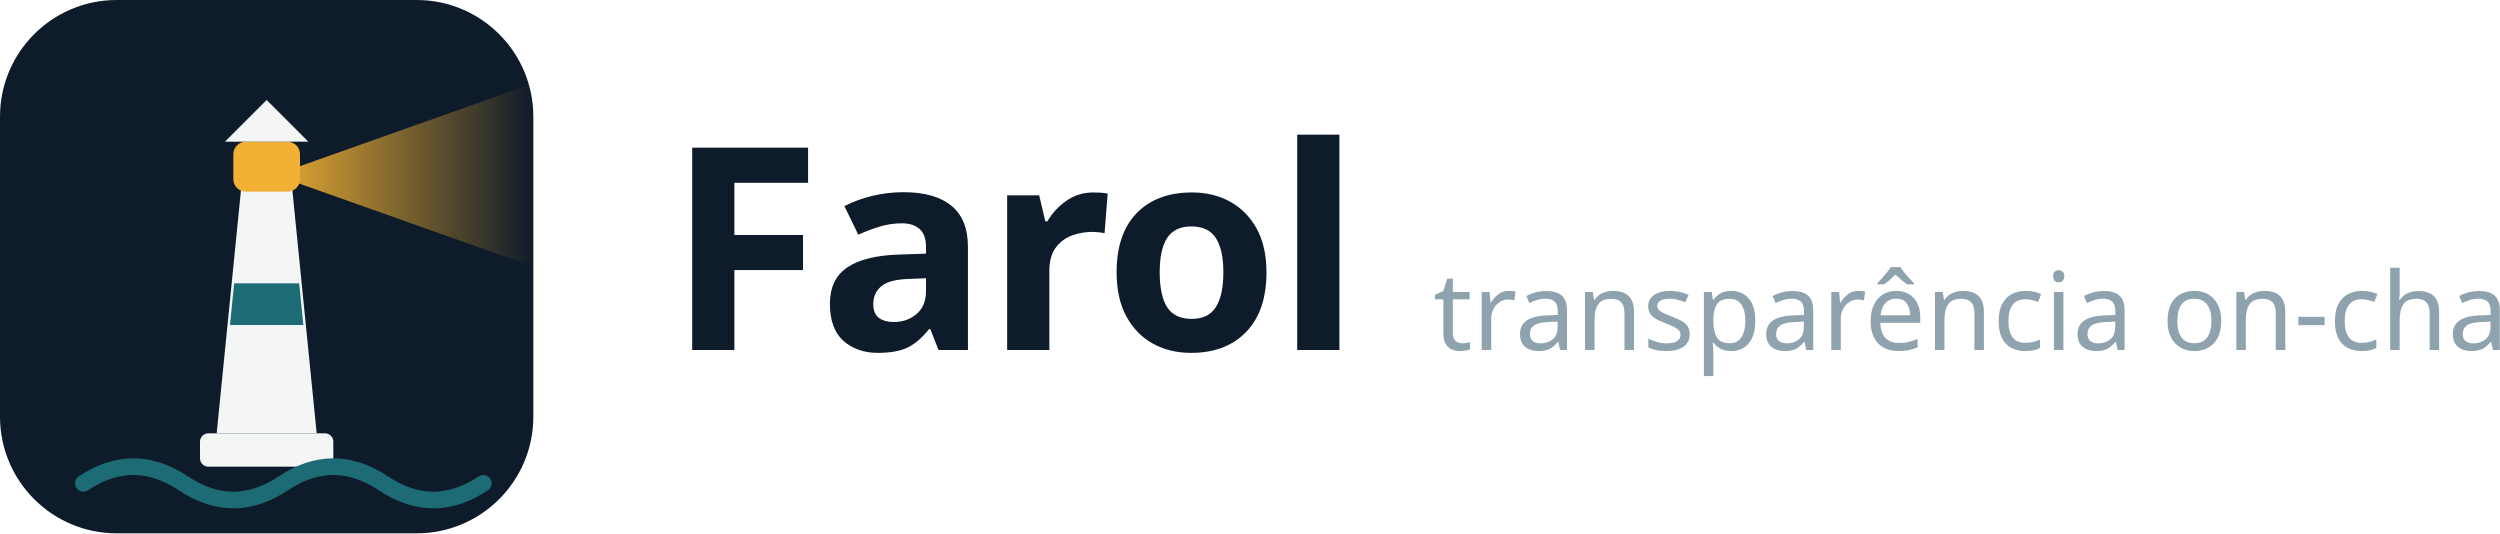
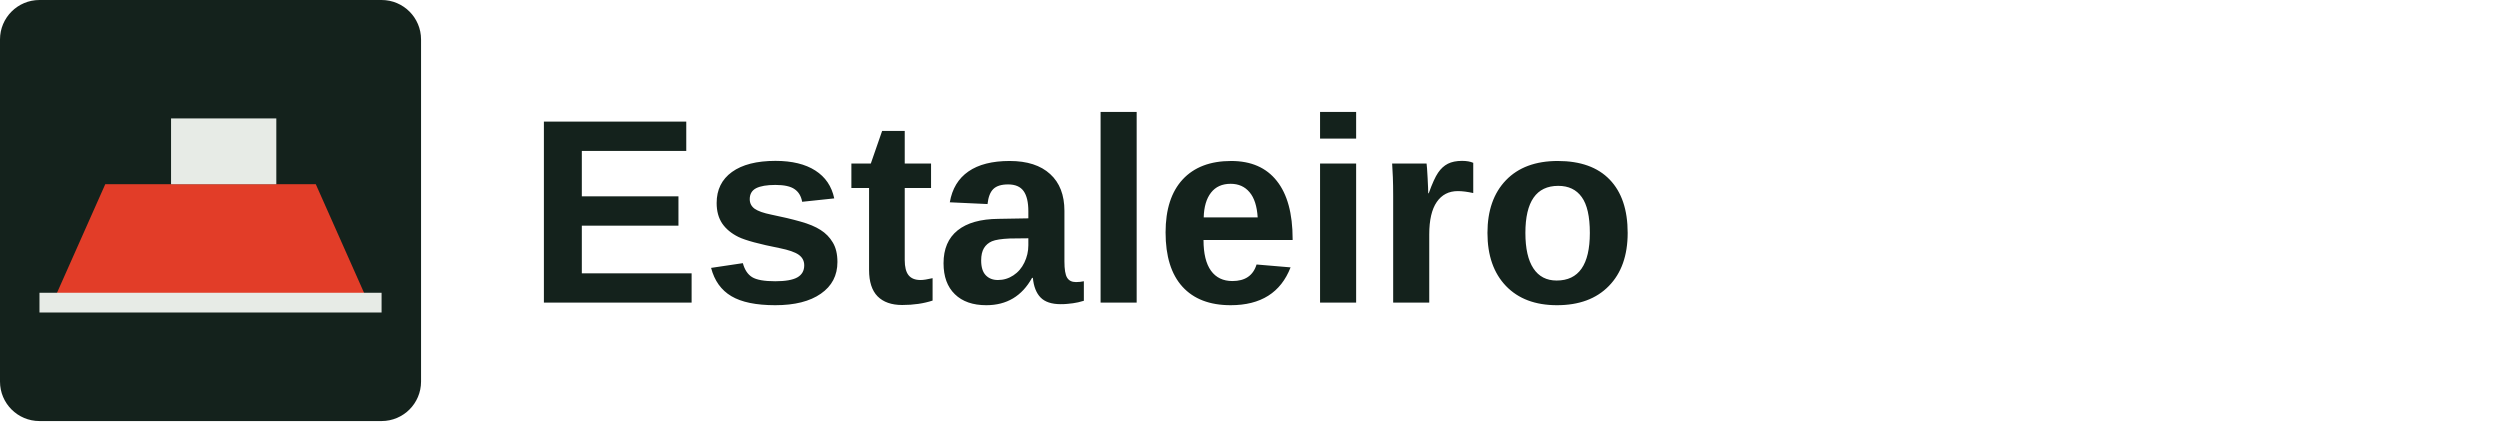
- <svg xmlns="http://www.w3.org/2000/svg" viewBox="0 0 300 64" width="300" height="64" role="img" aria-label="Farol">
-   <defs>
-     <linearGradient id="beam" x1="0" x2="1" y1="0" y2="0">
-       <stop offset="0" stop-color="#F2B134" stop-opacity="0.95" />
-       <stop offset="1" stop-color="#F2B134" stop-opacity="0" />
-     </linearGradient>
-   </defs>
-   <rect width="64" height="64" rx="14" fill="#0E1B2A" />
-   <path d="M33 21 L64 10 L64 32 Z" fill="url(#beam)" />
-   <path d="M26 52 L29 22 L35 22 L38 52 Z" fill="#F3F6F5" />
-   <rect x="24" y="52" width="16" height="4" rx="1" fill="#F3F6F5" />
-   <path d="M28.1 34 L35.9 34 L36.4 39 L27.6 39 Z" fill="#1D6B74" />
-   <rect x="28" y="17" width="8" height="6" rx="1.5" fill="#F2B134" />
-   <path d="M27 17 L32 12 L37 17 Z" fill="#F3F6F5" />
-   <path d="M10 58 q6 -4 12 0 t12 0 t12 0 t12 0" stroke="#1D6B74" stroke-width="2" fill="none" stroke-linecap="round" />
-   <text x="80" y="42" font-family="Bricolage Grotesque, Figtree, system-ui, sans-serif" font-weight="700" font-size="34" fill="#0E1B2A" letter-spacing="-0.5">Farol</text>
-   <text x="172" y="42" font-family="Figtree, system-ui, sans-serif" font-weight="500" font-size="13" fill="#8FA3AE">transparência on-chain</text>
+ <svg xmlns="http://www.w3.org/2000/svg" viewBox="0 0 380 64" width="380" height="64">
+   <rect width="64" height="64" rx="6" fill="#14221C" />
+   <path d="M8 46 L16 28 H48 L56 46 Z" fill="#E23D28" />
+   <rect x="26" y="18" width="16" height="10" fill="#E7EBE6" />
+   <path d="M6 46 H58" stroke="#E7EBE6" stroke-width="3" />
+   <text x="80" y="46" fill="#14221C" font-family="Arial, sans-serif" font-size="40" font-weight="800">Estaleiro</text>
</svg>
